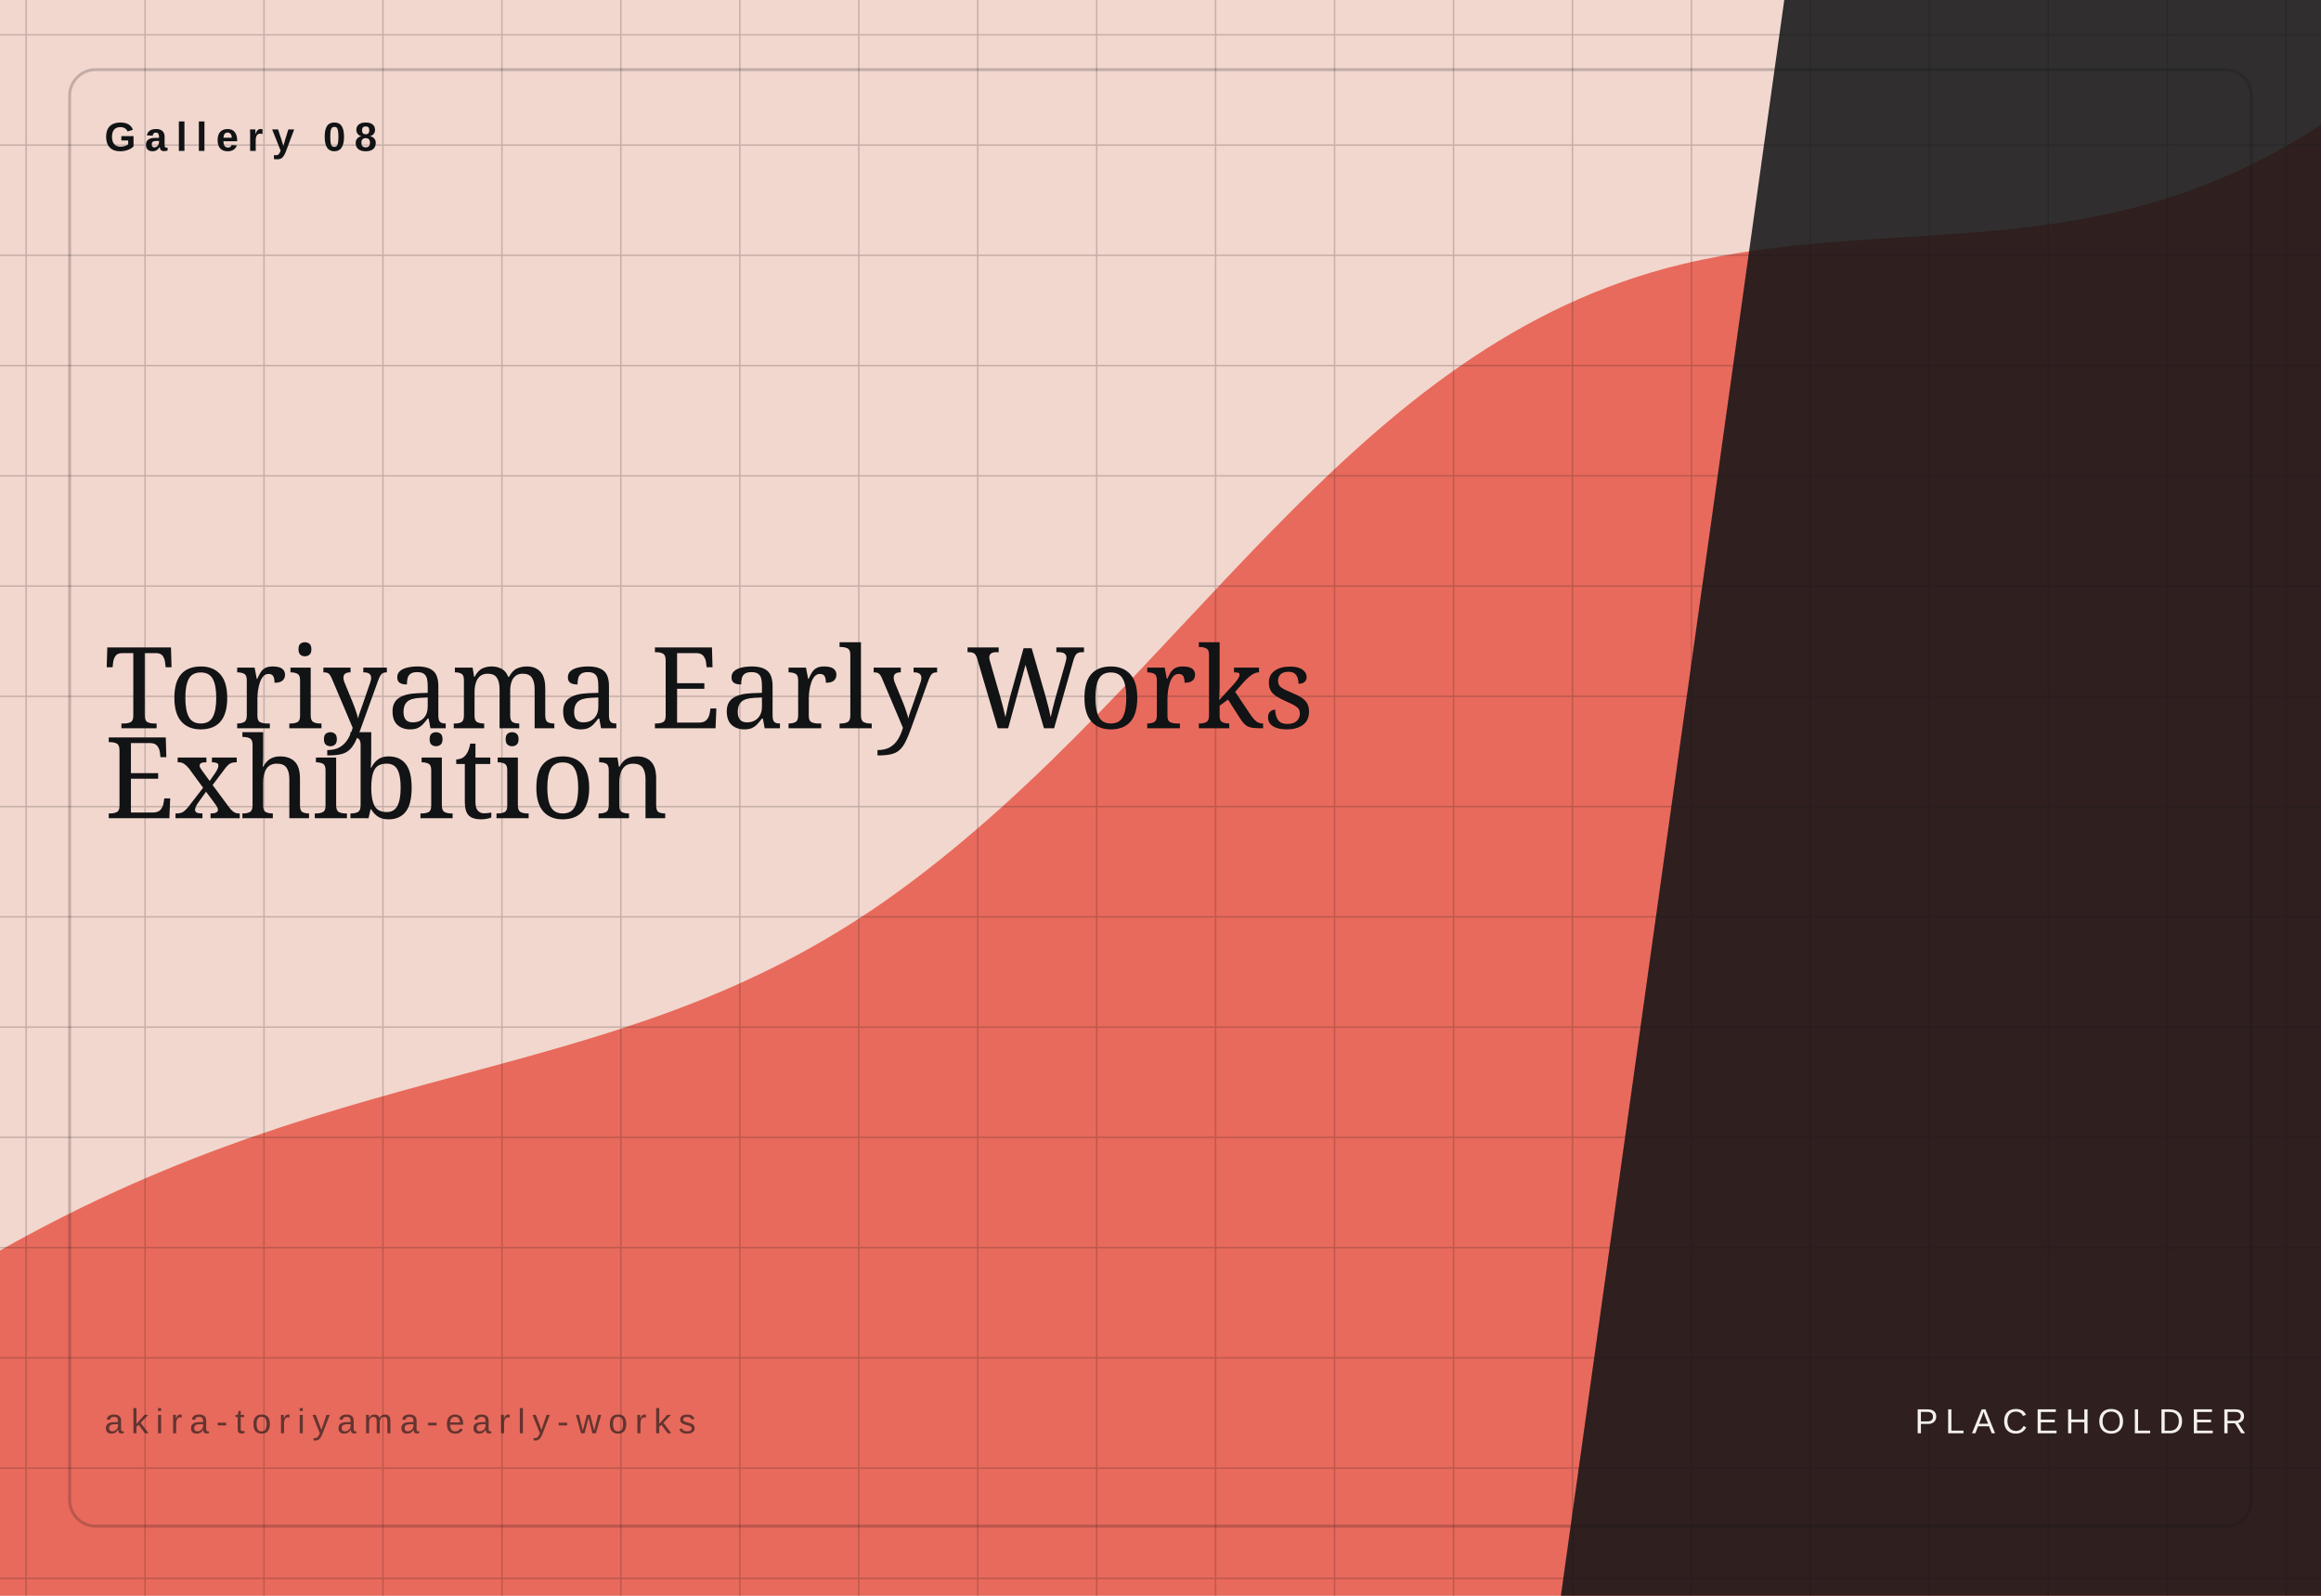
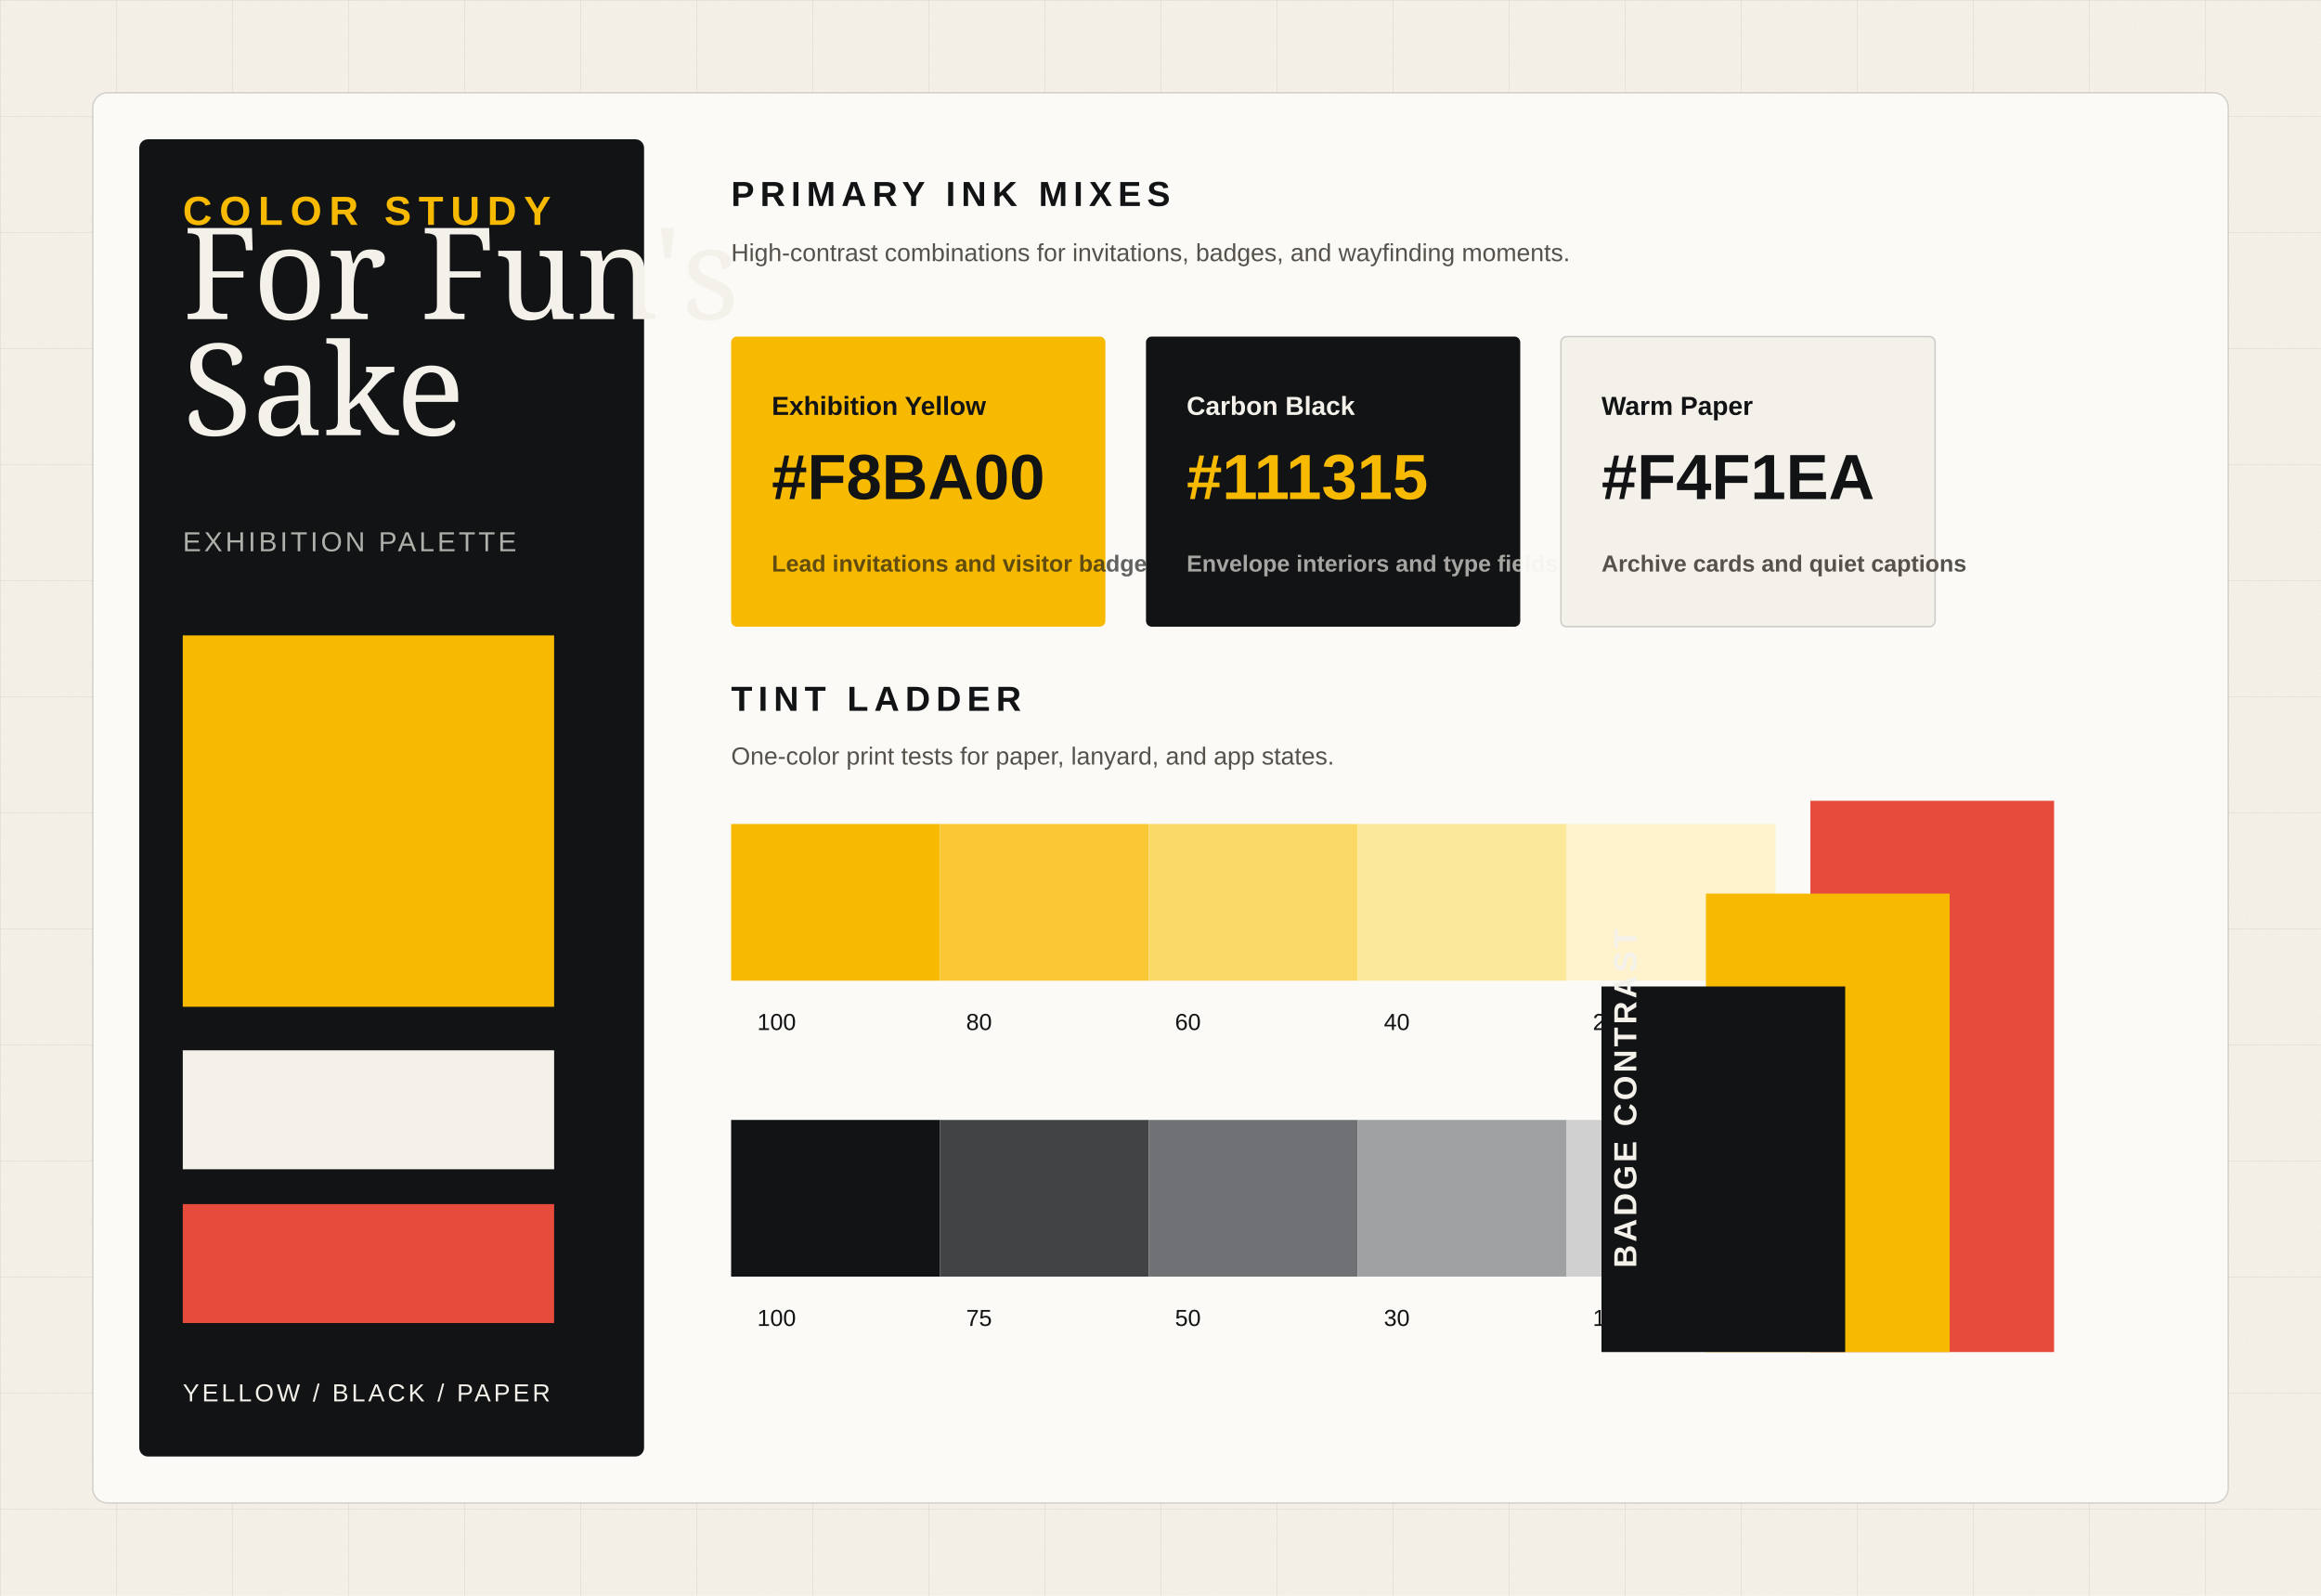
<svg xmlns="http://www.w3.org/2000/svg" width="1600" height="1100" viewBox="0 0 1600 1100" fill="none">
-   <rect width="1600" height="1100" fill="#F4F1EA" />
-   <rect x="0" y="0" width="1600" height="1100" fill="#E64B3C" opacity="0.16" />
-   <path d="M0 862C249 721 431 752 620 614C819 469 930 237 1160 182C1307 147 1447 187 1600 86V1100H0V862Z" fill="#E64B3C" opacity="0.78" />
-   <path d="M1230 0H1600V1100H1076L1230 0Z" fill="#111315" opacity="0.86" />
-   <g opacity="0.2">
-     <path d="M0 24H1600" stroke="#111315" stroke-width="1" />
-     <path d="M0 100H1600" stroke="#111315" stroke-width="1" />
-     <path d="M0 176H1600" stroke="#111315" stroke-width="1" />
-     <path d="M0 252H1600" stroke="#111315" stroke-width="1" />
-     <path d="M0 328H1600" stroke="#111315" stroke-width="1" />
-     <path d="M0 404H1600" stroke="#111315" stroke-width="1" />
-     <path d="M0 480H1600" stroke="#111315" stroke-width="1" />
-     <path d="M0 556H1600" stroke="#111315" stroke-width="1" />
-     <path d="M0 632H1600" stroke="#111315" stroke-width="1" />
-     <path d="M0 708H1600" stroke="#111315" stroke-width="1" />
-     <path d="M0 784H1600" stroke="#111315" stroke-width="1" />
-     <path d="M0 860H1600" stroke="#111315" stroke-width="1" />
-     <path d="M0 936H1600" stroke="#111315" stroke-width="1" />
-     <path d="M0 1012H1600" stroke="#111315" stroke-width="1" />
-     <path d="M0 1088H1600" stroke="#111315" stroke-width="1" />
-     <path d="M0 1164H1600" stroke="#111315" stroke-width="1" />
-     <path d="M18 0V1100" stroke="#111315" stroke-width="1" />
-     <path d="M100 0V1100" stroke="#111315" stroke-width="1" />
-     <path d="M182 0V1100" stroke="#111315" stroke-width="1" />
-     <path d="M264 0V1100" stroke="#111315" stroke-width="1" />
-     <path d="M346 0V1100" stroke="#111315" stroke-width="1" />
-     <path d="M428 0V1100" stroke="#111315" stroke-width="1" />
-     <path d="M510 0V1100" stroke="#111315" stroke-width="1" />
-     <path d="M592 0V1100" stroke="#111315" stroke-width="1" />
-     <path d="M674 0V1100" stroke="#111315" stroke-width="1" />
-     <path d="M756 0V1100" stroke="#111315" stroke-width="1" />
-     <path d="M838 0V1100" stroke="#111315" stroke-width="1" />
-     <path d="M920 0V1100" stroke="#111315" stroke-width="1" />
-     <path d="M1002 0V1100" stroke="#111315" stroke-width="1" />
-     <path d="M1084 0V1100" stroke="#111315" stroke-width="1" />
-     <path d="M1166 0V1100" stroke="#111315" stroke-width="1" />
-     <path d="M1248 0V1100" stroke="#111315" stroke-width="1" />
-     <path d="M1330 0V1100" stroke="#111315" stroke-width="1" />
-     <path d="M1412 0V1100" stroke="#111315" stroke-width="1" />
-     <path d="M1494 0V1100" stroke="#111315" stroke-width="1" />
-     <path d="M1576 0V1100" stroke="#111315" stroke-width="1" />
+   <defs>
+     <filter id="paperNoise" x="0" y="0" width="1600" height="1100" filterUnits="userSpaceOnUse">
+       <feTurbulence type="fractalNoise" baseFrequency="0.74" numOctaves="2" seed="18" />
+       <feColorMatrix type="saturate" values="0" />
+       <feComponentTransfer>
+         <feFuncA type="table" tableValues="0 0.045" />
+       </feComponentTransfer>
+     </filter>
+     <pattern id="grid" width="80" height="80" patternUnits="userSpaceOnUse">
+       <path d="M80 0H0V80" stroke="#111315" stroke-opacity="0.08" stroke-width="1" />
+     </pattern>
+   </defs>
+   <rect width="1600" height="1100" fill="#F5F1E8" />
+   <rect width="1600" height="1100" fill="url(#grid)" />
+   <rect width="1600" height="1100" filter="url(#paperNoise)" />
+   <rect x="64" y="64" width="1472" height="972" rx="10" fill="#FBFAF6" stroke="#111315" stroke-opacity="0.16" />
+   <rect x="96" y="96" width="348" height="908" rx="6" fill="#111315" />
+   <text x="126" y="155" fill="#F8BA00" font-family="Arial, sans-serif" font-size="28" font-weight="700" letter-spacing="5">COLOR STUDY</text>
+   <text x="126" y="220" fill="#F4F1EA" font-family="Georgia, serif" font-size="88">For Fun's</text>
+   <text x="126" y="300" fill="#F4F1EA" font-family="Georgia, serif" font-size="88">Sake</text>
+   <text x="126" y="380" fill="#AEB0AA" font-family="Arial, sans-serif" font-size="19" letter-spacing="2">EXHIBITION PALETTE</text>
+   <rect x="126" y="438" width="256" height="256" fill="#F8BA00" />
+   <rect x="126" y="724" width="256" height="82" fill="#F4F1EA" />
+   <rect x="126" y="830" width="256" height="82" fill="#E64B3C" />
+   <text x="126" y="966" fill="#F4F1EA" font-family="Arial, sans-serif" font-size="17" letter-spacing="2">YELLOW / BLACK / PAPER</text>
+   <g font-family="Arial, sans-serif">
+     <text x="504" y="142" fill="#111315" font-size="24" font-weight="700" letter-spacing="4">PRIMARY INK MIXES</text>
+     <text x="504" y="180" fill="#56524B" font-size="17">High-contrast combinations for invitations, badges, and wayfinding moments.</text>
  </g>
-   <rect x="48" y="48" width="1504" height="1004" rx="18" stroke="#111315" stroke-width="2" opacity="0.22" />
-   <text x="72" y="104" fill="#111315" font-family="Arial, sans-serif" font-size="28" font-weight="700" letter-spacing="6">Gallery 08</text>
-   <text x="72" y="502" fill="#111315" font-family="Georgia, serif" font-size="78" font-weight="400">
-     <tspan x="72" dy="0">Toriyama Early Works</tspan>
-     <tspan x="72" dy="62">Exhibition</tspan>
-   </text>
-   <text x="72" y="988" fill="#111315" font-family="Arial, sans-serif" font-size="24" letter-spacing="5" opacity="0.62">akira-toriyama-early-works</text>
-   <text x="1320" y="988" fill="#F4F1EA" font-family="Arial, sans-serif" font-size="24" letter-spacing="5">PLACEHOLDER</text>
+   <g font-family="Arial, sans-serif" font-size="18" font-weight="700">
+     <rect x="504" y="232" width="258" height="200" rx="4" fill="#F8BA00" />
+     <text x="532" y="286" fill="#111315">Exhibition Yellow</text>
+     <text x="532" y="344" fill="#111315" font-size="44">#F8BA00</text>
+     <text x="532" y="394" fill="#111315" font-size="16" opacity="0.66">Lead invitations and visitor badges</text>
+     <rect x="790" y="232" width="258" height="200" rx="4" fill="#111315" />
+     <text x="818" y="286" fill="#F4F1EA">Carbon Black</text>
+     <text x="818" y="344" fill="#F8BA00" font-size="44">#111315</text>
+     <text x="818" y="394" fill="#F4F1EA" font-size="16" opacity="0.66">Envelope interiors and type fields</text>
+     <rect x="1076" y="232" width="258" height="200" rx="4" fill="#F4F1EA" stroke="#111315" stroke-opacity="0.18" />
+     <text x="1104" y="286" fill="#111315">Warm Paper</text>
+     <text x="1104" y="344" fill="#111315" font-size="44">#F4F1EA</text>
+     <text x="1104" y="394" fill="#56524B" font-size="16">Archive cards and quiet captions</text>
+   </g>
+   <g transform="translate(504 490)" font-family="Arial, sans-serif">
+     <text x="0" y="0" fill="#111315" font-size="24" font-weight="700" letter-spacing="4">TINT LADDER</text>
+     <text x="0" y="37" fill="#56524B" font-size="17">One-color print tests for paper, lanyard, and app states.</text>
+     <g transform="translate(0 78)">
+       <rect width="144" height="108" fill="#F8BA00" />
+       <rect x="144" width="144" height="108" fill="#F9C833" />
+       <rect x="288" width="144" height="108" fill="#FAD966" />
+       <rect x="432" width="144" height="108" fill="#FCE899" />
+       <rect x="576" width="144" height="108" fill="#FEF3CC" />
+       <text x="18" y="142" fill="#111315" font-size="16">100</text>
+       <text x="162" y="142" fill="#111315" font-size="16">80</text>
+       <text x="306" y="142" fill="#111315" font-size="16">60</text>
+       <text x="450" y="142" fill="#111315" font-size="16">40</text>
+       <text x="594" y="142" fill="#111315" font-size="16">20</text>
+     </g>
+     <g transform="translate(0 282)">
+       <rect width="144" height="108" fill="#111315" />
+       <rect x="144" width="144" height="108" fill="#414345" />
+       <rect x="288" width="144" height="108" fill="#707174" />
+       <rect x="432" width="144" height="108" fill="#A0A1A2" />
+       <rect x="576" width="144" height="108" fill="#D0D0D1" />
+       <text x="18" y="142" fill="#111315" font-size="16">100</text>
+       <text x="162" y="142" fill="#111315" font-size="16">75</text>
+       <text x="306" y="142" fill="#111315" font-size="16">50</text>
+       <text x="450" y="142" fill="#111315" font-size="16">30</text>
+       <text x="594" y="142" fill="#111315" font-size="16">15</text>
+     </g>
+   </g>
+   <g transform="translate(1248 552)">
+     <rect x="0" y="0" width="168" height="380" fill="#E64B3C" />
+     <rect x="-72" y="64" width="168" height="316" fill="#F8BA00" />
+     <rect x="-144" y="128" width="168" height="252" fill="#111315" />
+     <text x="-120" y="322" fill="#F4F1EA" font-family="Arial, sans-serif" font-size="22" font-weight="700" letter-spacing="2" transform="rotate(-90 -120 322)">BADGE CONTRAST</text>
+   </g>
</svg>
